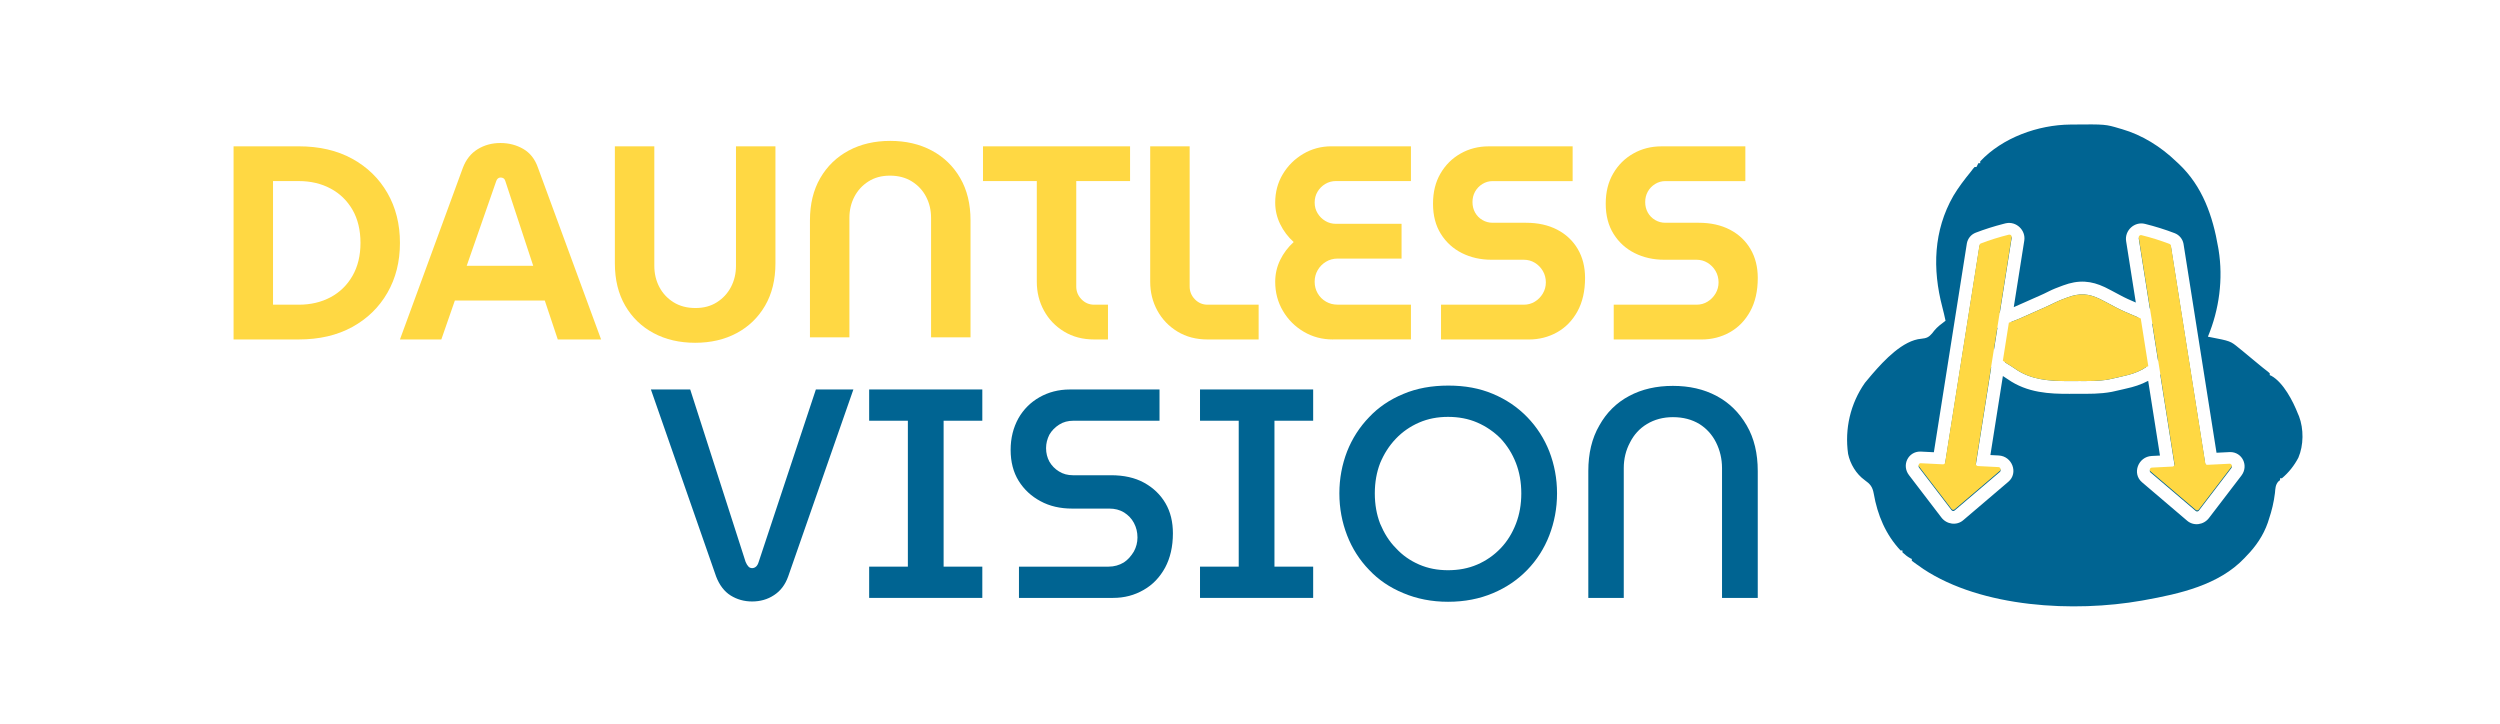
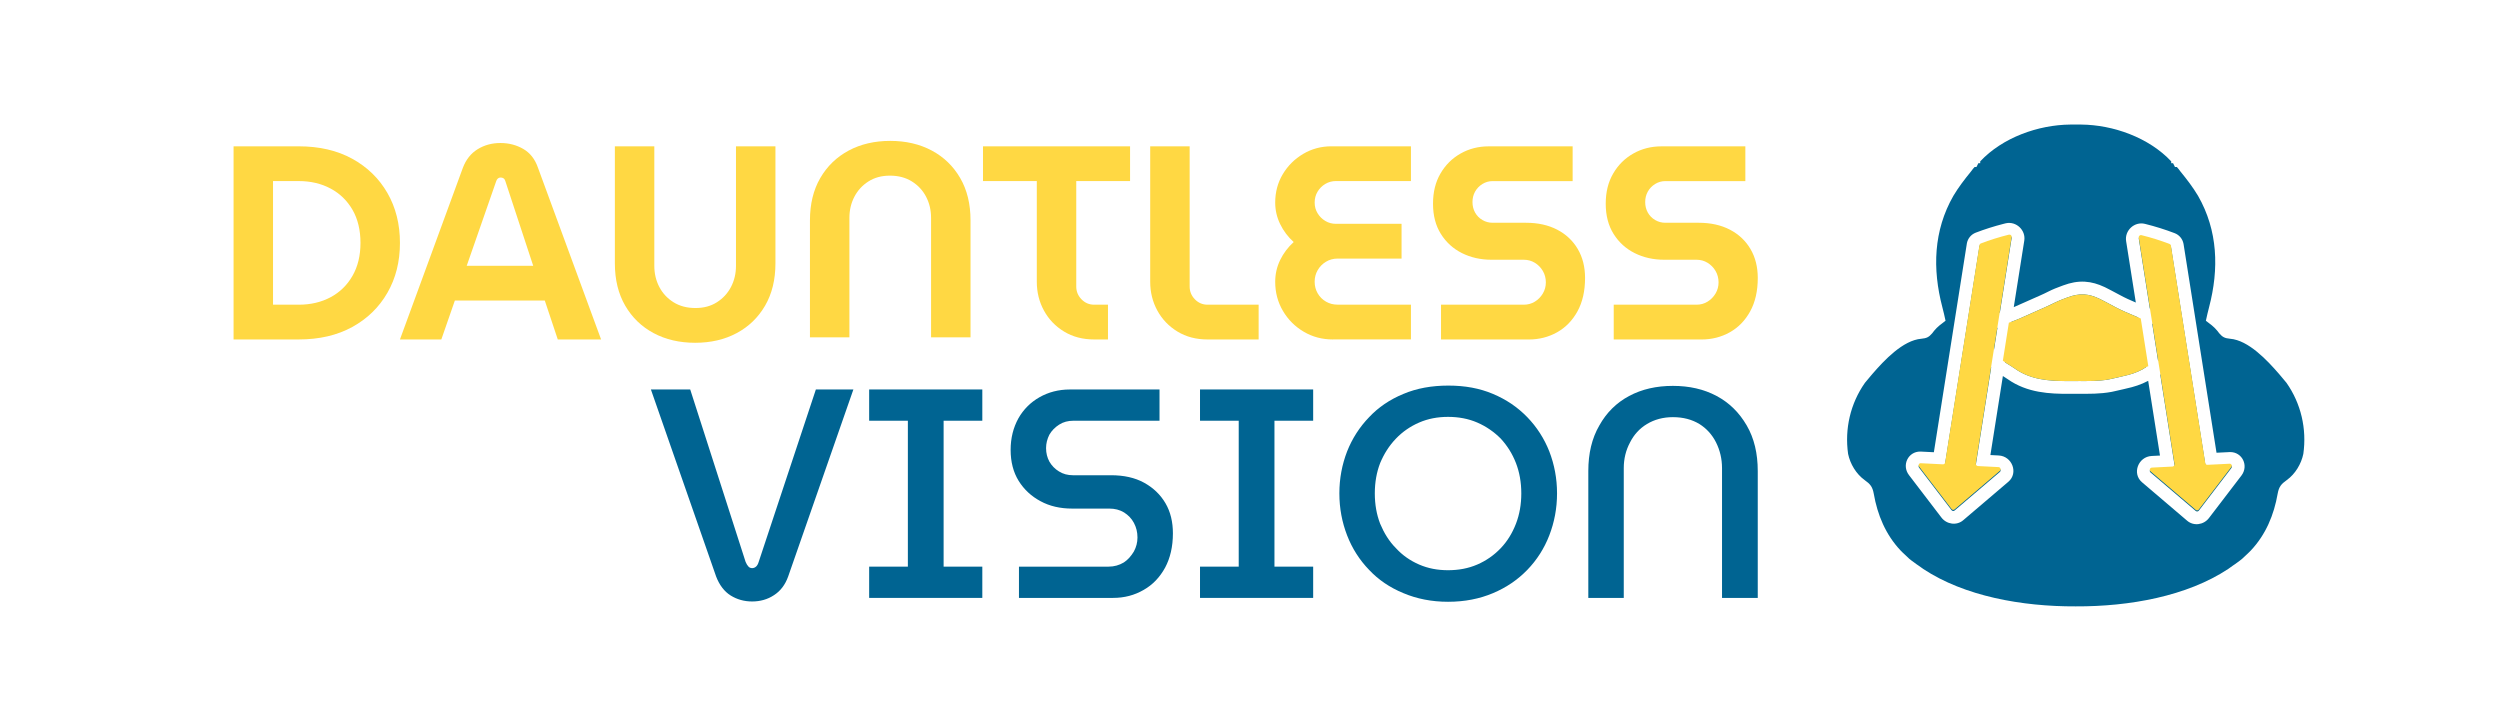
<svg xmlns="http://www.w3.org/2000/svg" width="2351" height="680" viewBox="0 0 2351 680" fill="none">
  <path d="M707.31 565.63C699.75 565.63 693.03 563.67 687.15 560.03C681.27 556.39 676.51 550.23 673.43 542.11L612.1 366.25H649.07L701.16 528.39C702 530.35 702.84 531.75 703.68 532.59C704.52 533.71 705.92 534.27 707.32 534.27C708.72 534.27 710.12 533.71 711.24 532.59C712.08 531.75 712.92 530.35 713.48 528.39L767.25 366.25H802.53L741.2 542.11C738.4 549.95 733.92 555.83 727.76 559.75C721.88 563.67 714.88 565.63 707.32 565.63H707.31Z" fill="#006492" />
  <path d="M817.36 562.27V532.87H853.76V395.65H817.36V366.25H923.77V395.65H887.37V532.87H923.77V562.27H817.36Z" fill="#006492" />
  <path d="M958.23 562.27V532.87H1042.52C1047.84 532.87 1052.6 531.47 1056.8 528.95C1060.72 526.43 1063.8 522.79 1066.32 518.59C1068.56 514.39 1069.68 510.19 1069.68 505.43C1069.68 500.39 1068.56 495.91 1066.32 491.71C1064.08 487.51 1061 484.43 1057.08 481.91C1052.88 479.39 1048.4 478.27 1043.08 478.27H1008.08C997.16 478.27 987.08 476.03 978.4 471.27C970 466.79 963 460.35 957.96 452.23C952.92 444.11 950.4 434.31 950.4 423.11C950.4 411.91 952.92 402.11 957.68 393.43C962.44 385.03 969.16 378.31 977.56 373.55C985.96 368.79 995.48 366.27 1006.12 366.27H1090.41V395.67H1009.2C1004.44 395.67 999.96 396.79 996.04 399.31C992.12 401.83 989.04 404.91 986.8 408.83C984.84 412.75 983.72 416.95 983.72 421.43C983.72 426.19 984.84 430.39 986.8 434.03C989.04 437.95 992.12 441.03 995.76 443.27C999.68 445.79 1004.16 446.91 1008.92 446.91H1044.76C1056.8 446.91 1067.16 449.15 1075.84 453.91C1084.52 458.67 1091.24 465.11 1096 473.23C1100.76 481.35 1103 490.87 1103 501.51C1103 514.11 1100.48 524.75 1095.72 533.71C1090.68 542.95 1083.96 549.95 1075.56 554.71C1066.88 559.75 1057.36 562.27 1046.72 562.27H958.23Z" fill="#006492" />
  <path d="M1128.49 562.27V532.87H1164.89V395.65H1128.49V366.25H1234.9V395.65H1198.5V532.87H1234.9V562.27H1128.49Z" fill="#006492" />
  <path d="M1361.75 565.91C1346.35 565.91 1332.35 563.11 1319.74 557.79C1306.86 552.47 1296.22 545.19 1287.54 535.95C1278.58 526.71 1271.58 515.79 1266.82 503.47C1262.06 491.15 1259.54 477.99 1259.54 463.98C1259.54 449.97 1262.06 436.82 1266.82 424.49C1271.58 412.45 1278.58 401.53 1287.54 392.29C1296.22 383.05 1306.86 375.77 1319.74 370.45C1332.34 365.13 1346.34 362.61 1362.03 362.61C1377.72 362.61 1391.43 365.13 1404.04 370.45C1416.64 375.77 1427.28 383.05 1436.24 392.29C1445.2 401.53 1452.2 412.45 1456.96 424.49C1461.72 436.81 1464.24 449.97 1464.24 463.98C1464.24 477.99 1461.72 491.14 1456.96 503.47C1452.2 515.79 1445.2 526.71 1436.24 535.95C1427.28 545.19 1416.64 552.47 1404.04 557.79C1391.44 563.11 1377.44 565.91 1361.75 565.91ZM1361.75 536.23C1371.55 536.23 1380.79 534.55 1389.19 530.91C1397.59 527.27 1404.87 522.23 1411.31 515.51C1417.47 509.07 1422.23 501.23 1425.59 492.55C1428.95 483.87 1430.63 474.35 1430.63 463.99C1430.63 453.63 1428.95 444.11 1425.59 435.43C1422.23 426.75 1417.47 419.19 1411.31 412.47C1404.87 406.03 1397.59 400.99 1389.19 397.35C1380.79 393.71 1371.55 392.03 1361.75 392.03C1351.95 392.03 1342.99 393.71 1334.59 397.35C1326.19 400.99 1318.91 406.03 1312.75 412.47C1306.31 419.19 1301.55 426.75 1297.91 435.43C1294.55 444.11 1292.87 453.63 1292.87 463.99C1292.87 474.35 1294.55 483.87 1297.91 492.55C1301.55 501.23 1306.31 509.07 1312.75 515.51C1318.91 522.23 1326.19 527.27 1334.59 530.91C1342.99 534.55 1351.95 536.23 1361.75 536.23Z" fill="#006492" />
  <path d="M1493.65 562.27V442.97C1493.65 426.45 1497.01 412.17 1504.01 400.12C1510.73 388.08 1519.97 378.84 1532.01 372.4C1544.05 365.96 1557.77 362.88 1573.18 362.88C1588.59 362.88 1602.3 365.96 1614.35 372.4C1626.39 378.84 1635.63 388.08 1642.63 400.12C1649.63 412.16 1652.99 426.44 1652.99 442.97V562.27H1619.39V440.17C1619.39 431.49 1617.43 423.37 1613.79 416.09C1610.15 408.81 1604.83 402.93 1598.11 398.73C1591.11 394.53 1582.99 392.29 1573.19 392.29C1563.95 392.29 1555.83 394.53 1548.83 398.73C1541.83 402.93 1536.51 408.81 1532.87 416.09C1528.95 423.37 1526.99 431.49 1526.99 440.17V562.27H1493.67H1493.65Z" fill="#006492" />
  <path d="M219.65 319.23V137.6H280.88C300.25 137.6 317.03 141.49 331.22 149.28C345.4 157.06 356.43 167.79 364.3 181.45C372.17 195.12 376.11 210.77 376.11 228.41C376.11 246.05 372.17 261.71 364.3 275.37C356.43 289.04 345.4 299.76 331.22 307.54C317.03 315.32 300.26 319.22 280.88 319.22H219.65V319.23ZM256.75 286.54H280.88C292.12 286.54 302.11 284.2 310.85 279.53C319.58 274.86 326.46 268.16 331.48 259.42C336.5 250.69 339 240.35 339 228.41C339 216.47 336.49 205.93 331.48 197.27C326.46 188.62 319.59 181.96 310.85 177.29C302.11 172.62 292.12 170.28 280.88 170.28H256.75V286.52V286.54Z" fill="#FFD843" />
  <path d="M376.11 319.23L435.27 157.84C438.21 150.06 442.84 144.22 449.15 140.33C455.46 136.44 462.6 134.49 470.56 134.49C478.52 134.49 485.69 136.35 492.1 140.07C498.5 143.79 503.08 149.63 505.85 157.58L565.27 319.23H524.53L512.33 282.65H427.74L415.03 319.23H376.11ZM438.9 249.96H501.43L475.22 170.3C474.87 169.09 474.31 168.22 473.53 167.71C472.75 167.2 471.84 166.93 470.81 166.93C469.78 166.93 468.9 167.23 468.22 167.84C467.53 168.45 467.01 169.27 466.66 170.3L438.9 249.96Z" fill="#FFD843" />
  <path d="M653.73 322.35C639.03 322.35 626.01 319.32 614.68 313.27C603.35 307.22 594.44 298.61 587.95 287.45C581.46 276.29 578.22 263.02 578.22 247.62V137.61H615.32V249.96C615.32 257.23 616.88 263.84 619.99 269.81C623.1 275.78 627.55 280.58 633.35 284.21C639.14 287.84 646.02 289.66 653.98 289.66C661.94 289.66 668.51 287.84 674.22 284.21C679.93 280.58 684.34 275.78 687.45 269.81C690.56 263.84 692.12 257.23 692.12 249.96V137.61H729.22V247.62C729.22 263.02 725.98 276.29 719.49 287.45C713 298.61 704.09 307.21 692.76 313.27C681.43 319.32 668.41 322.35 653.71 322.35H653.73Z" fill="#FFD843" />
  <path d="M1028.98 319.23C1018.25 319.23 1008.83 316.77 1000.7 311.83C992.57 306.9 986.25 300.33 981.76 292.11C977.26 283.9 975.01 274.86 975.01 265V170.29H924.41V137.6H1062.71V170.29H1012.11V269.41C1012.11 274.08 1013.75 278.1 1017.04 281.48C1020.32 284.85 1024.31 286.54 1028.98 286.54H1041.95V319.23H1028.98Z" fill="#FFD843" />
  <path d="M1135.62 319.23C1124.89 319.23 1115.47 316.77 1107.34 311.83C1099.21 306.9 1092.89 300.33 1088.4 292.11C1083.9 283.9 1081.65 274.86 1081.65 265V137.6H1118.75V269.41C1118.75 274.08 1120.39 278.1 1123.68 281.48C1126.96 284.85 1130.94 286.54 1135.62 286.54H1183.62V319.23H1135.62Z" fill="#FFD843" />
  <path d="M1253.42 319.23C1243.39 319.23 1234.26 316.81 1226.05 311.96C1217.83 307.12 1211.3 300.59 1206.46 292.37C1201.62 284.16 1199.2 275.03 1199.2 265C1199.2 257.73 1200.76 250.9 1203.87 244.5C1206.98 238.1 1211.22 232.48 1216.58 227.63C1211.22 222.79 1206.98 217.17 1203.87 210.76C1200.76 204.36 1199.2 197.62 1199.2 190.52C1199.2 180.66 1201.58 171.75 1206.33 163.79C1211.09 155.84 1217.49 149.48 1225.53 144.72C1233.57 139.96 1242.44 137.58 1252.12 137.58H1326.85V170.27H1256.28C1252.65 170.27 1249.31 171.18 1246.29 172.99C1243.26 174.81 1240.84 177.23 1239.03 180.26C1237.21 183.29 1236.31 186.71 1236.31 190.51C1236.31 194.31 1237.22 197.48 1239.03 200.5C1240.85 203.53 1243.27 205.95 1246.29 207.76C1249.31 209.58 1252.65 210.48 1256.28 210.48H1318.03V243.17H1257.83C1253.85 243.17 1250.22 244.17 1246.93 246.15C1243.64 248.14 1241.05 250.78 1239.15 254.06C1237.24 257.35 1236.3 260.98 1236.3 264.96C1236.3 268.94 1237.25 272.57 1239.15 275.86C1241.05 279.15 1243.65 281.74 1246.93 283.64C1250.21 285.55 1253.85 286.49 1257.83 286.49H1326.85V319.18H1253.42V319.23Z" fill="#FFD843" />
  <path d="M1355.13 319.23V286.54H1432.97C1436.77 286.54 1440.24 285.59 1443.35 283.69C1446.46 281.79 1448.97 279.24 1450.87 276.04C1452.77 272.84 1453.72 269.34 1453.72 265.53C1453.72 261.72 1452.77 257.97 1450.87 254.76C1448.96 251.56 1446.46 249.01 1443.35 247.11C1440.24 245.21 1436.77 244.26 1432.97 244.26H1402.61C1392.4 244.26 1383.15 242.18 1374.85 238.03C1366.55 233.88 1359.93 227.87 1355 220C1350.07 212.13 1347.61 202.66 1347.61 191.59C1347.61 180.52 1349.94 171.22 1354.62 163.18C1359.29 155.14 1365.6 148.87 1373.56 144.37C1381.51 139.87 1390.34 137.62 1400.03 137.62H1478.91V170.31H1403.66C1400.2 170.31 1397 171.22 1394.06 173.03C1391.12 174.85 1388.83 177.23 1387.18 180.17C1385.53 183.11 1384.72 186.4 1384.72 190.03C1384.72 193.66 1385.54 196.95 1387.18 199.89C1388.82 202.83 1391.11 205.17 1394.06 206.9C1397 208.63 1400.2 209.49 1403.66 209.49H1435.06C1446.3 209.49 1456.08 211.66 1464.38 215.98C1472.68 220.31 1479.13 226.36 1483.71 234.14C1488.29 241.92 1490.59 251.01 1490.59 261.38C1490.59 273.66 1488.21 284.13 1483.46 292.78C1478.7 301.43 1472.3 308 1464.26 312.5C1456.22 317 1447.35 319.25 1437.67 319.25H1355.16L1355.13 319.23Z" fill="#FFD843" />
  <path d="M1517.55 319.23V286.54H1595.39C1599.19 286.54 1602.66 285.59 1605.77 283.69C1608.88 281.79 1611.39 279.24 1613.29 276.04C1615.19 272.84 1616.14 269.34 1616.14 265.53C1616.14 261.72 1615.19 257.97 1613.29 254.76C1611.38 251.56 1608.88 249.01 1605.77 247.11C1602.66 245.21 1599.19 244.26 1595.39 244.26H1565.03C1554.82 244.26 1545.57 242.18 1537.27 238.03C1528.97 233.88 1522.35 227.87 1517.42 220C1512.49 212.13 1510.03 202.66 1510.03 191.59C1510.03 180.52 1512.36 171.22 1517.04 163.18C1521.71 155.14 1528.02 148.87 1535.98 144.37C1543.93 139.87 1552.76 137.62 1562.45 137.62H1641.33V170.31H1566.08C1562.62 170.31 1559.42 171.22 1556.48 173.03C1553.54 174.85 1551.25 177.23 1549.6 180.17C1547.95 183.11 1547.14 186.4 1547.14 190.03C1547.14 193.66 1547.96 196.95 1549.6 199.89C1551.24 202.83 1553.53 205.17 1556.48 206.9C1559.42 208.63 1562.62 209.49 1566.08 209.49H1597.48C1608.72 209.49 1618.5 211.66 1626.8 215.98C1635.1 220.31 1641.55 226.36 1646.13 234.14C1650.71 241.92 1653.01 251.01 1653.01 261.38C1653.01 273.66 1650.63 284.13 1645.88 292.78C1641.12 301.43 1634.72 308 1626.68 312.5C1618.64 317 1609.77 319.25 1600.09 319.25H1517.58L1517.55 319.23Z" fill="#FFD843" />
  <path d="M837.17 132.49C851.87 132.49 864.89 135.52 876.22 141.57C887.55 147.62 896.46 156.23 902.95 167.39C909.44 178.55 912.68 191.82 912.68 207.22V317.23H875.58V204.88C875.58 197.61 874.02 191 870.91 185.03C867.8 179.06 863.35 174.26 857.55 170.63C851.76 167 844.88 165.18 836.92 165.18C828.96 165.18 822.39 167 816.68 170.63C810.97 174.26 806.56 179.06 803.45 185.03C800.34 191 798.78 197.61 798.78 204.88V317.23H761.68V207.22C761.68 191.82 764.92 178.55 771.41 167.39C777.9 156.23 786.81 147.63 798.14 141.57C809.47 135.52 822.49 132.49 837.19 132.49H837.17Z" fill="#FFD843" />
-   <path d="M1949.12 117.107C1979.92 116.822 1979.92 116.822 1993.48 120.871C1994.43 121.14 1994.43 121.14 1995.4 121.415C2014.65 127.02 2031.96 137.916 2046.35 151.733C2047.6 152.882 2047.6 152.882 2048.87 154.054C2071.26 175.102 2080.94 203.186 2086 232.855C2086.12 233.533 2086.23 234.211 2086.35 234.909C2090.8 262.358 2086.97 291.045 2076.31 316.624C2076.85 316.725 2077.38 316.826 2077.94 316.93C2097.54 320.729 2097.54 320.73 2105.39 327.205C2106.57 328.159 2107.76 329.113 2108.95 330.067C2112.2 332.703 2115.41 335.382 2118.61 338.078C2121.02 340.096 2123.44 342.084 2125.87 344.069C2126.59 344.653 2127.3 345.238 2128.04 345.84C2129.51 347.039 2131.01 348.206 2132.52 349.353C2133.16 349.901 2133.81 350.449 2134.47 351.013V352.776C2135.23 353.1 2135.23 353.101 2136 353.431C2147.35 359.77 2156.38 377.376 2160.9 388.929C2161.26 389.769 2161.62 390.609 2162 391.474C2166.5 403.392 2166.41 418.697 2161.38 430.427C2157.46 437.884 2152.38 444.323 2145.92 449.771H2144.16V451.535C2143.6 451.977 2143.05 452.419 2142.47 452.875C2139.72 456.143 2139.78 459.447 2139.37 463.604C2138.31 472.298 2136.39 480.289 2133.58 488.569C2133.11 490.044 2133.11 490.044 2132.63 491.549C2128.47 503.526 2121.31 513.986 2112.44 522.959C2111.89 523.55 2111.34 524.141 2110.78 524.75C2086.62 550.243 2049.65 558.407 2016.39 564.402C2015.63 564.54 2014.87 564.676 2014.09 564.818C1950.69 575.988 1864.01 571.638 1808.66 535.083C1807.12 533.99 1805.57 532.889 1804.04 531.776C1803.37 531.328 1802.71 530.88 1802.03 530.419C1800.61 529.453 1799.23 528.419 1797.87 527.367V525.603C1797.4 525.403 1796.92 525.204 1796.44 524.998C1793.62 523.439 1791.45 521.603 1789.06 519.431V517.668H1787.3C1773.26 502.764 1765.53 484.187 1762.08 464.241C1760.89 457.739 1758.8 455.208 1753.43 451.4C1745.56 445.719 1739.91 436.299 1737.95 426.845C1734.61 403.363 1740.09 379.496 1753.79 360.003C1755.5 357.823 1757.27 355.733 1759.1 353.658C1759.69 352.957 1760.29 352.255 1760.9 351.533C1771.88 338.886 1789.51 319.948 1806.85 318.552C1811.74 318.064 1813.82 317.168 1817.03 313.427C1817.64 312.645 1818.24 311.863 1818.86 311.057C1821.91 307.287 1825.73 304.524 1829.59 301.634C1828.67 297.326 1827.68 293.052 1826.56 288.79C1817.18 252.965 1818.24 216.84 1836.95 184.179C1841.78 176.087 1847.43 168.717 1853.38 161.432C1854.02 160.59 1854.66 159.747 1855.32 158.88C1855.84 158.267 1856.37 157.654 1856.91 157.023H1858.67C1859.25 155.859 1859.83 154.695 1860.43 153.496H1862.19V151.733C1883.26 129.347 1916.64 117.426 1946.88 117.134C1947.62 117.125 1948.36 117.116 1949.12 117.107ZM1903.63 226.262C1905.16 216.53 1896.15 207.859 1886.36 209.955L1885.89 210.062L1884.09 210.518C1875.08 212.828 1866.33 215.598 1857.97 218.809C1853.61 220.485 1850.53 224.239 1849.67 228.739L1849.59 229.177V229.177L1818.61 425.284L1806.44 424.678L1805.9 424.661C1794.45 424.503 1788.06 437.453 1795.2 446.794L1825.72 486.707C1830.72 493.251 1840.1 494.428 1846.15 489.27L1888.71 453.005V453.004C1898.25 444.877 1892.32 428.97 1879.53 428.327L1871.77 427.936L1883.51 353.614C1885.06 354.568 1886.49 355.492 1887.87 356.465V356.464C1906.53 369.664 1927.9 370.416 1946.02 370.363H1946.08C1949.06 370.341 1951.99 370.32 1954.91 370.323C1964.08 370.341 1974.86 370.563 1985.64 368.541L1985.8 368.51L1985.97 368.474C1986.69 368.318 1987.39 368.165 1988.09 368.013C1991.25 367.366 1994.33 366.638 1997.27 365.927L1997.28 365.924L1997.29 365.922C1998.12 365.72 1998.93 365.523 1999.73 365.327C2006.44 363.888 2013.45 361.711 2020.15 358.131L2031.24 428.405L2023.49 428.795C2010.7 429.437 2004.76 445.345 2014.3 453.472L2056.86 489.742L2056.86 489.743C2062.91 494.899 2072.29 493.724 2077.29 487.18V487.179L2107.81 447.267C2114.95 437.927 2108.56 424.977 2097.12 425.135L2096.57 425.151L2084.41 425.757L2053.43 229.648L2053.36 229.211C2052.5 224.718 2049.42 220.957 2045.06 219.279H2045.06C2036.14 215.853 2026.78 212.93 2017.13 210.531H2017.13C2007.16 208.053 1997.84 216.848 1999.4 226.732L2008.52 284.512C2003.33 282.315 1998.54 280.186 1993.95 277.681H1993.96C1991.29 276.225 1988.63 274.826 1986.04 273.471L1986.02 273.464L1986.01 273.456L1984.05 272.441C1982.8 271.794 1981.55 271.151 1980.3 270.512L1980.21 270.468L1980.12 270.424L1978.94 269.861C1973.05 267.107 1967.08 265.279 1960.64 264.91C1953.75 264.515 1947.15 265.837 1940.39 268.332L1940.38 268.336C1939.74 268.571 1939.12 268.801 1938.51 269.03V269.031C1934.68 270.424 1930.56 272.019 1926.41 274.12L1926.35 274.151C1923.66 275.531 1920.89 276.823 1917.99 278.108C1916.66 278.692 1915.33 279.276 1914.01 279.861L1914.01 279.862C1913.28 280.184 1912.58 280.49 1911.87 280.802C1909.75 281.74 1907.6 282.692 1905.45 283.664L1905.44 283.67L1905.43 283.675C1901.39 285.508 1897.55 287.247 1893.74 288.838L1903.63 226.263L1903.63 226.262ZM2011.29 224.447C2011.07 223.027 2012.4 221.795 2013.8 222.142C2023.01 224.432 2031.92 227.215 2040.35 230.458C2040.99 230.702 2041.43 231.262 2041.54 231.934L2073.86 436.527L2073.89 436.707C2074.1 437.526 2074.82 438.104 2075.68 438.139L2075.86 438.138L2096.72 437.099C2098.41 437.016 2099.37 438.904 2098.33 440.26L2067.81 480.172L2067.67 480.338C2066.93 481.124 2065.7 481.227 2064.89 480.537L2022.33 444.268C2020.97 443.108 2021.81 440.835 2023.64 440.743L2042.96 439.773C2044.18 439.712 2045.11 438.592 2044.92 437.402L2031.49 352.374C2036.87 349.327 2041.86 344.944 2045.46 338.312L2045.69 337.886L2045.89 337.442C2047.51 333.786 2048.63 329.944 2048.84 325.706C2049.06 321.481 2048.32 317.558 2047.12 313.787L2046.95 313.255L2046.73 312.74L2045.95 310.887C2044.07 306.49 2041.71 301.621 2036.05 297.493C2032.63 294.995 2027.89 292.736 2021.65 290.05L2011.29 224.447ZM1889.22 221.675C1890.62 221.327 1891.96 222.557 1891.73 223.977L1880.71 293.721C1876.48 295.351 1871.31 297.8 1867.17 301.721L1865.92 302.907L1865.06 304.397C1861.88 309.853 1859.84 315.647 1860.89 323.492L1860.99 324.2L1861.17 324.892C1862.61 330.481 1864.74 335.63 1868.09 340.31C1869.44 342.192 1870.92 343.909 1872.54 345.497L1858.09 436.931C1857.91 438.122 1858.83 439.242 1860.05 439.303L1879.37 440.274C1881.2 440.366 1882.04 442.638 1880.68 443.799L1838.12 480.065C1837.31 480.756 1836.08 480.651 1835.34 479.865L1835.2 479.699L1804.69 439.787C1803.65 438.431 1804.61 436.543 1806.29 436.627L1827.15 437.667L1827.34 437.668C1828.19 437.632 1828.91 437.054 1829.12 436.235L1829.16 436.055L1861.49 231.464C1861.59 230.833 1861.99 230.303 1862.56 230.038L1862.68 229.988C1871.11 226.746 1880.02 223.964 1889.22 221.675ZM1944.55 279.589C1955.83 275.422 1964.24 276.021 1974.85 281.206C1976.08 281.83 1977.3 282.459 1978.52 283.094L1980.48 284.108L1984.35 286.14C1985.64 286.822 1986.92 287.512 1988.2 288.211L1989.42 288.866C1995.53 292.106 2001.87 294.75 2008.26 297.42C2009.12 297.778 2009.94 298.122 2010.72 298.455L2018.13 345.346L2017.02 345.978L2014.65 347.463C2009.13 350.44 2003.14 352.338 1997.03 353.636C1996.18 353.842 1995.33 354.049 1994.45 354.262L1992.24 354.794C1990.02 355.319 1987.81 355.825 1985.57 356.281C1984.86 356.435 1984.16 356.589 1983.43 356.747L1982.54 356.907C1973.4 358.505 1964.19 358.341 1954.93 358.323C1951.95 358.32 1948.97 358.341 1945.99 358.363L1944.29 358.365C1926.74 358.346 1909.55 357.115 1894.77 346.646C1892.26 344.879 1889.69 343.306 1887.05 341.731C1886.53 341.399 1886.03 341.063 1885.54 340.724L1891.57 302.598C1897.97 300.229 1904.17 297.426 1910.39 294.6C1911.44 294.125 1912.5 293.653 1913.55 293.183L1916.72 291.781C1917.42 291.471 1918.13 291.159 1918.85 290.84L1922.85 289.081C1925.5 287.904 1928.12 286.691 1930.72 285.389L1931.83 284.826C1935.35 283.041 1938.96 281.633 1942.67 280.283C1943.29 280.054 1943.91 279.825 1944.55 279.589ZM2023.89 304.245C2031.73 308.105 2032.67 310.315 2035.69 317.427C2037.48 323.043 2037.28 327.243 2034.92 332.583L2034.58 333.179C2033.16 335.633 2031.42 337.632 2029.43 339.295L2023.89 304.245ZM1875.18 328.736C1874.22 326.674 1873.44 324.412 1872.79 321.891C1872.19 317.427 1873.17 314.32 1875.43 310.428C1876.36 309.544 1877.38 308.776 1878.44 308.094L1875.18 328.736Z" fill="#006492" />
-   <path d="M1891.73 222.959C1891.95 221.539 1890.62 220.308 1889.22 220.656C1880.02 222.945 1871.11 225.728 1862.67 228.971C1862.04 229.215 1861.59 229.773 1861.48 230.446L1829.17 435.04C1829.02 436.014 1828.16 436.699 1827.16 436.65L1806.3 435.612C1804.62 435.528 1803.66 437.415 1804.7 438.771L1835.22 478.683C1835.93 479.618 1837.27 479.786 1838.13 479.049L1880.69 442.781C1882.06 441.62 1881.21 439.347 1879.38 439.255L1860.06 438.285C1858.84 438.224 1857.92 437.104 1858.1 435.913L1891.73 222.959Z" fill="#FFD843" />
-   <path d="M2011.29 223.431C2011.06 222.011 2012.4 220.779 2013.8 221.127C2023 223.416 2031.91 226.199 2040.35 229.442C2040.98 229.686 2041.43 230.246 2041.53 230.918L2073.85 435.511C2074 436.485 2074.86 437.172 2075.86 437.122L2096.72 436.083C2098.4 435.999 2099.36 437.887 2098.32 439.243L2067.8 479.155C2067.09 480.09 2065.75 480.258 2064.88 479.521L2022.32 443.252C2020.96 442.092 2021.81 439.819 2023.64 439.727L2042.96 438.757C2044.18 438.696 2045.1 437.576 2044.91 436.385L2011.29 223.431Z" fill="#FFD843" />
-   <path d="M1944.54 279.602C1955.82 275.436 1964.23 276.035 1974.84 281.219C1976.07 281.843 1977.29 282.473 1978.51 283.107C1979.48 283.609 1979.48 283.61 1980.47 284.122C1983.05 285.471 1985.63 286.825 1988.18 288.223C1994.67 291.767 2001.44 294.586 2008.25 297.433C2010.03 298.18 2011.67 298.871 2013.18 299.511L2020.27 344.389C2019.86 344.541 2019.46 344.688 2019.04 344.831L2017.01 345.991L2014.64 347.476C2009.12 350.454 2003.13 352.351 1997.02 353.649C1996.17 353.856 1995.32 354.063 1994.44 354.276C1991.48 354.991 1988.54 355.685 1985.56 356.294C1984.85 356.447 1984.14 356.601 1983.41 356.76C1973.98 358.529 1964.48 358.354 1954.91 358.336C1951.93 358.333 1948.96 358.354 1945.98 358.377C1927.83 358.429 1910.01 357.467 1894.76 346.66C1892.25 344.893 1889.68 343.32 1887.04 341.745C1885.76 340.925 1884.58 340.085 1883.49 339.217L1889.13 303.479C1889.69 303.284 1890.25 303.09 1890.8 302.891C1897.48 300.465 1903.91 297.551 1910.38 294.614C1912.48 293.663 1914.59 292.726 1916.71 291.794C1917.41 291.483 1918.12 291.173 1918.84 290.853C1920.17 290.266 1921.5 289.679 1922.83 289.094C1925.87 287.749 1928.86 286.357 1931.82 284.84C1935.34 283.055 1938.95 281.646 1942.66 280.297C1943.28 280.068 1943.9 279.838 1944.54 279.602Z" fill="#FFD843" />
+   <path d="M1954.88 117.108C1955.64 117.117 1956.38 117.126 1957.12 117.134C1987.36 117.427 2020.74 129.348 2041.81 151.734V153.497H2043.57C2044.17 154.696 2044.75 155.86 2045.33 157.024H2047.09C2047.63 157.655 2048.16 158.268 2048.68 158.88C2049.34 159.748 2049.98 160.591 2050.62 161.433C2056.57 168.717 2062.22 176.088 2067.05 184.18C2085.76 216.841 2086.82 252.966 2077.44 288.791C2076.32 293.052 2075.33 297.327 2074.41 301.634C2078.27 304.525 2082.09 307.287 2085.14 311.058C2085.76 311.864 2086.36 312.646 2086.97 313.428C2090.18 317.168 2092.26 318.064 2097.15 318.553C2114.49 319.949 2132.12 338.887 2143.1 351.534C2143.71 352.256 2144.3 352.958 2144.9 353.659C2146.73 355.734 2148.5 357.824 2150.21 360.003C2163.91 379.497 2169.39 403.364 2166.05 426.846C2164.09 436.3 2158.44 445.72 2150.57 451.401C2145.2 455.208 2143.11 457.74 2141.92 464.242C2138.47 484.188 2130.74 502.765 2116.7 517.668L2114.94 519.432C2112.56 521.596 2108.53 525.471 2108.5 525.5L2106.13 527.368C2106.09 527.4 2103.38 529.461 2101.97 530.419C2101.29 530.881 2100.62 531.329 2099.96 531.777C2098.43 532.889 2096.88 533.991 2095.34 535.084C2056.65 560.636 2002.65 570.451 1952 570.231C1901.35 570.451 1847.35 560.636 1808.67 535.084C1807.12 533.991 1805.57 532.889 1804.04 531.777C1803.38 531.329 1802.71 530.881 1802.03 530.419C1800.62 529.464 1797.93 527.411 1797.87 527.368L1795.5 525.5C1795.5 525.5 1791.45 521.604 1789.06 519.432L1787.3 517.668C1773.26 502.765 1765.53 484.188 1762.08 464.242C1760.89 457.741 1758.8 455.208 1753.43 451.401C1745.56 445.72 1739.91 436.3 1737.95 426.846C1734.62 403.363 1740.09 379.497 1753.79 360.003C1755.5 357.823 1757.27 355.734 1759.1 353.659C1759.7 352.957 1760.29 352.256 1760.9 351.534C1771.88 338.886 1789.51 319.949 1806.85 318.553C1811.74 318.064 1813.82 317.168 1817.04 313.428C1817.64 312.646 1818.24 311.864 1818.86 311.058C1821.91 307.287 1825.73 304.525 1829.59 301.634C1828.67 297.327 1827.68 293.052 1826.56 288.791C1817.18 252.966 1818.24 216.841 1836.95 184.18C1841.78 176.088 1847.43 168.718 1853.38 161.433C1854.02 160.591 1854.66 159.748 1855.32 158.88C1855.84 158.268 1856.37 157.655 1856.91 157.024H1858.67C1859.25 155.86 1859.83 154.696 1860.43 153.497H1862.19V151.734C1883.26 129.348 1916.64 117.427 1946.88 117.134C1947.62 117.126 1948.36 117.117 1949.13 117.108C1950.11 117.099 1951.07 117.092 1952 117.084C1952.93 117.092 1953.89 117.099 1954.88 117.108ZM1903.63 226.259C1905.17 216.527 1896.15 207.856 1886.36 209.952L1885.9 210.059L1884.09 210.515C1875.08 212.825 1866.33 215.595 1857.97 218.806C1853.62 220.481 1850.54 224.235 1849.67 228.735L1849.6 229.173V229.174L1818.61 425.281L1806.45 424.675L1805.9 424.658C1794.46 424.5 1788.07 437.45 1795.21 446.791L1825.72 486.703C1830.72 493.247 1840.1 494.425 1846.15 489.267L1888.72 453.001L1888.72 453C1898.25 444.874 1892.32 428.967 1879.53 428.324L1871.77 427.933L1883.51 353.61C1885.06 354.564 1886.49 355.489 1887.88 356.461V356.46C1906.53 369.661 1927.91 370.412 1946.03 370.36H1946.08C1949.06 370.338 1951.99 370.317 1954.91 370.32C1964.09 370.338 1974.86 370.559 1985.64 368.538L1985.81 368.506L1985.97 368.471C1986.69 368.315 1987.39 368.162 1988.09 368.01C1991.26 367.362 1994.33 366.635 1997.28 365.923L1997.29 365.92L1997.3 365.918C1998.12 365.717 1998.93 365.52 1999.74 365.324C2006.45 363.884 2013.46 361.707 2020.15 358.127L2031.25 428.402L2023.49 428.792C2010.7 429.434 2004.76 445.341 2014.3 453.469V453.47L2056.86 489.739H2056.86C2062.92 494.896 2072.29 493.72 2077.3 487.176V487.175L2107.81 447.264C2114.96 437.924 2108.57 424.973 2097.12 425.13L2096.57 425.148L2084.41 425.752L2053.44 229.644L2053.36 229.208C2052.5 224.715 2049.43 220.954 2045.06 219.276H2045.06C2036.15 215.85 2026.78 212.926 2017.14 210.528H2017.14C2007.17 208.05 1997.84 216.845 1999.4 226.729L2008.53 284.51C2003.33 282.313 1998.54 280.183 1993.96 277.678H1993.96C1991.3 276.222 1988.63 274.823 1986.04 273.468L1986.02 273.46L1986.01 273.453L1984.05 272.438C1982.81 271.791 1981.56 271.148 1980.3 270.509L1980.21 270.464L1980.12 270.42L1978.95 269.858C1973.05 267.104 1967.09 265.276 1960.64 264.907C1953.75 264.512 1947.15 265.834 1940.39 268.329L1940.38 268.333C1939.75 268.568 1939.13 268.798 1938.51 269.027V269.028C1934.68 270.421 1930.56 272.016 1926.41 274.117L1926.35 274.148C1923.66 275.528 1920.89 276.82 1917.99 278.105C1916.66 278.688 1915.34 279.273 1914.01 279.858L1914.01 279.859C1913.28 280.181 1912.58 280.487 1911.88 280.799C1909.75 281.737 1907.6 282.689 1905.45 283.661L1905.44 283.667L1905.43 283.671C1901.39 285.505 1897.55 287.243 1893.74 288.834L1903.63 226.26L1903.63 226.259ZM2011.3 224.444C2011.07 223.024 2012.41 221.791 2013.81 222.139C2023.01 224.429 2031.92 227.212 2040.35 230.455C2040.99 230.699 2041.44 231.259 2041.54 231.931L2073.86 436.524C2074.01 437.497 2074.87 438.185 2075.87 438.135L2096.73 437.096C2098.41 437.013 2099.37 438.9 2098.33 440.255L2067.81 480.167C2067.1 481.102 2065.76 481.27 2064.89 480.534L2022.33 444.265C2020.97 443.105 2021.82 440.832 2023.65 440.74L2042.97 439.77C2044.19 439.709 2045.11 438.589 2044.92 437.398L2031.5 352.371C2036.87 349.324 2041.86 344.941 2045.46 338.309L2045.7 337.882L2045.89 337.439C2047.51 333.783 2048.64 329.941 2048.85 325.703C2049.06 321.478 2048.33 317.554 2047.13 313.784L2046.96 313.251L2046.74 312.737L2045.95 310.884C2044.07 306.487 2041.71 301.618 2036.05 297.49C2032.63 294.992 2027.89 292.733 2021.65 290.047L2011.3 224.444ZM1889.23 221.671C1890.62 221.323 1891.96 222.554 1891.73 223.974L1880.72 293.718C1876.48 295.348 1871.31 297.797 1867.18 301.718L1865.93 302.904L1865.06 304.394C1861.89 309.85 1859.84 315.644 1860.9 323.489L1860.99 324.197L1861.17 324.889C1862.62 330.477 1864.74 335.627 1868.09 340.307C1869.44 342.188 1870.93 343.906 1872.54 345.494L1858.1 436.928C1857.91 438.119 1858.83 439.239 1860.05 439.3L1879.37 440.271C1881.2 440.363 1882.05 442.635 1880.69 443.795L1838.12 480.062C1837.26 480.799 1835.92 480.631 1835.2 479.696L1804.69 439.783C1803.65 438.427 1804.61 436.54 1806.3 436.624L1827.15 437.663C1828.15 437.712 1829.01 437.026 1829.16 436.052L1861.49 231.46C1861.6 230.788 1862.04 230.229 1862.68 229.985C1871.11 226.742 1880.02 223.961 1889.23 221.671ZM1944.55 279.585C1955.84 275.419 1964.24 276.018 1974.86 281.203C1976.08 281.827 1977.31 282.456 1978.53 283.09L1980.48 284.105L1984.35 286.137C1985.64 286.819 1986.92 287.509 1988.2 288.208L1989.42 288.863C1995.54 292.102 2001.88 294.747 2008.27 297.417C2009.12 297.774 2009.94 298.119 2010.73 298.452L2018.13 345.343L2017.02 345.975L2014.65 347.459C2009.14 350.437 2003.14 352.334 1997.03 353.632C1996.18 353.839 1995.33 354.046 1994.46 354.259L1992.24 354.791C1990.03 355.316 1987.81 355.822 1985.58 356.278C1984.87 356.431 1984.16 356.585 1983.43 356.744L1982.54 356.904C1973.4 358.502 1964.19 358.338 1954.93 358.32C1951.95 358.317 1948.97 358.338 1945.99 358.36L1944.29 358.362C1926.74 358.343 1909.55 357.112 1894.78 346.643C1892.26 344.876 1889.69 343.303 1887.05 341.728C1886.54 341.396 1886.03 341.06 1885.55 340.721L1891.57 302.595C1897.98 300.226 1904.17 297.423 1910.39 294.597C1911.45 294.122 1912.5 293.65 1913.56 293.18L1916.72 291.778C1917.43 291.467 1918.13 291.156 1918.86 290.836L1922.85 289.078C1925.51 287.901 1928.13 286.687 1930.72 285.386L1931.83 284.823C1935.36 283.038 1938.97 281.629 1942.68 280.28C1943.29 280.051 1943.91 279.821 1944.55 279.585ZM2023.9 304.242C2031.73 308.102 2032.67 310.312 2035.69 317.424C2037.48 323.04 2037.28 327.239 2034.92 332.58L2034.59 333.176C2033.16 335.63 2031.43 337.629 2029.43 339.292L2023.9 304.242ZM1875.19 328.733C1874.23 326.671 1873.44 324.409 1872.79 321.888C1872.19 317.424 1873.17 314.317 1875.43 310.425C1876.37 309.541 1877.38 308.773 1878.45 308.091L1875.19 328.733Z" fill="#006492" />
+   <path fill-rule="evenodd" clip-rule="evenodd" d="M1891.73 222.959C1891.95 221.539 1890.62 220.308 1889.22 220.656C1880.02 222.945 1871.11 225.728 1862.67 228.971C1862.04 229.215 1861.59 229.773 1861.48 230.446L1829.17 435.04C1829.02 436.014 1828.16 436.699 1827.16 436.65L1806.3 435.612C1804.62 435.528 1803.66 437.415 1804.7 438.771L1835.22 478.683C1835.93 479.618 1837.27 479.786 1838.13 479.049L1880.69 442.781C1882.06 441.62 1881.21 439.347 1879.38 439.255L1860.06 438.285C1858.84 438.224 1857.92 437.104 1858.1 435.913L1891.73 222.959Z" fill="#FFD843" />
+   <path fill-rule="evenodd" clip-rule="evenodd" d="M2011.29 223.431C2011.06 222.011 2012.4 220.779 2013.8 221.127C2023 223.416 2031.91 226.199 2040.34 229.442C2040.98 229.686 2041.43 230.245 2041.53 230.918L2073.85 435.511C2074 436.485 2074.86 437.172 2075.86 437.122L2096.72 436.083C2098.4 436 2099.36 437.887 2098.32 439.243L2067.8 479.155C2067.09 480.09 2065.75 480.258 2064.88 479.521L2022.32 443.252C2020.96 442.092 2021.81 439.819 2023.64 439.727L2042.96 438.757C2044.18 438.696 2045.1 437.576 2044.91 436.385L2011.29 223.431Z" fill="#FFD843" />
+   <path fill-rule="evenodd" clip-rule="evenodd" d="M1944.54 279.603C1955.82 275.436 1964.23 276.035 1974.84 281.22C1976.07 281.844 1977.29 282.473 1978.51 283.108C1979.48 283.61 1979.48 283.609 1980.47 284.121C1983.05 285.47 1985.63 286.826 1988.18 288.224C1994.67 291.767 2001.44 294.585 2008.25 297.433C2010.03 298.179 2011.67 298.87 2013.18 299.511L2020.27 344.389C2019.86 344.54 2019.46 344.688 2019.04 344.831L2017.01 345.991L2014.64 347.477C2009.12 350.455 2003.13 352.351 1997.02 353.649C1996.17 353.855 1995.32 354.062 1994.44 354.276C1991.48 354.991 1988.54 355.686 1985.56 356.294C1984.85 356.448 1984.14 356.602 1983.41 356.76C1973.98 358.529 1964.48 358.355 1954.91 358.336C1951.93 358.333 1948.96 358.354 1945.98 358.376C1927.83 358.429 1910.01 357.467 1894.76 346.66C1892.25 344.893 1889.68 343.321 1887.04 341.745C1885.76 340.925 1884.58 340.085 1883.49 339.216L1889.13 303.479C1889.69 303.283 1890.25 303.09 1890.8 302.891C1897.48 300.465 1903.91 297.551 1910.38 294.614C1912.48 293.663 1914.59 292.727 1916.71 291.794C1917.41 291.484 1918.12 291.173 1918.84 290.854C1920.17 290.266 1921.5 289.679 1922.83 289.094C1925.87 287.749 1928.86 286.357 1931.82 284.84C1935.34 283.055 1938.95 281.646 1942.66 280.296C1943.28 280.067 1943.9 279.839 1944.54 279.603Z" fill="#FFD843" />
</svg>
